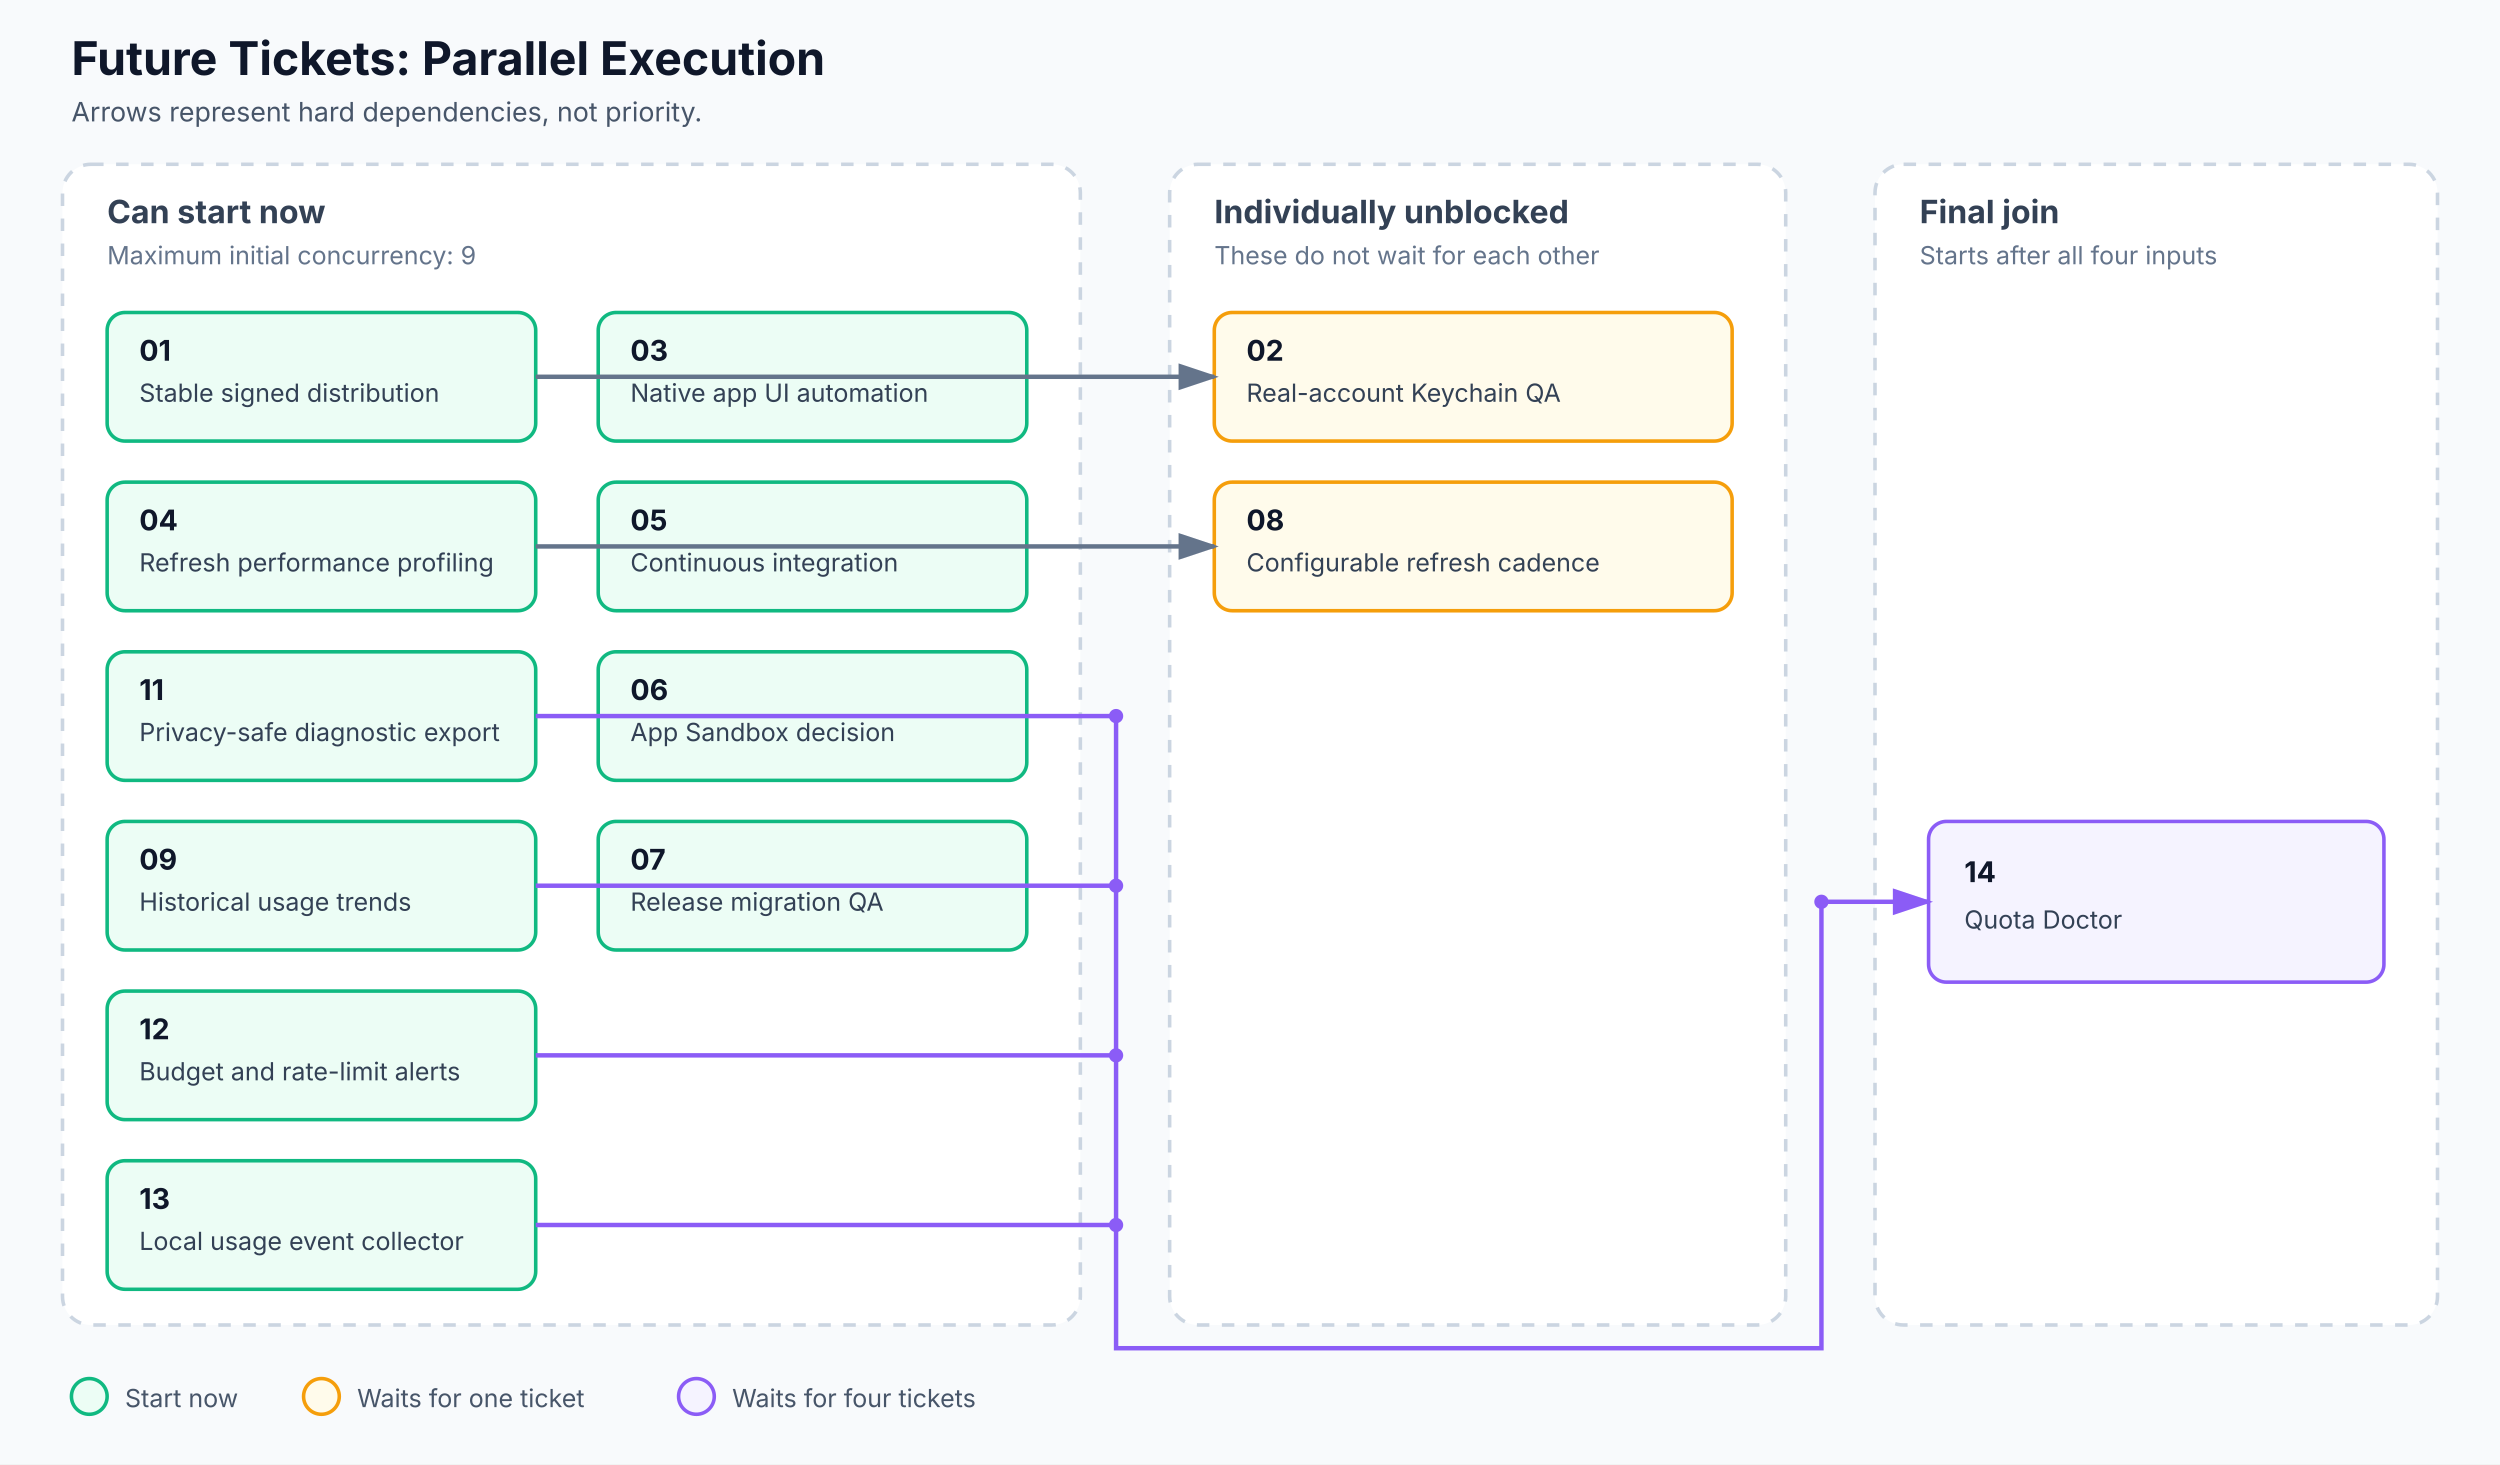
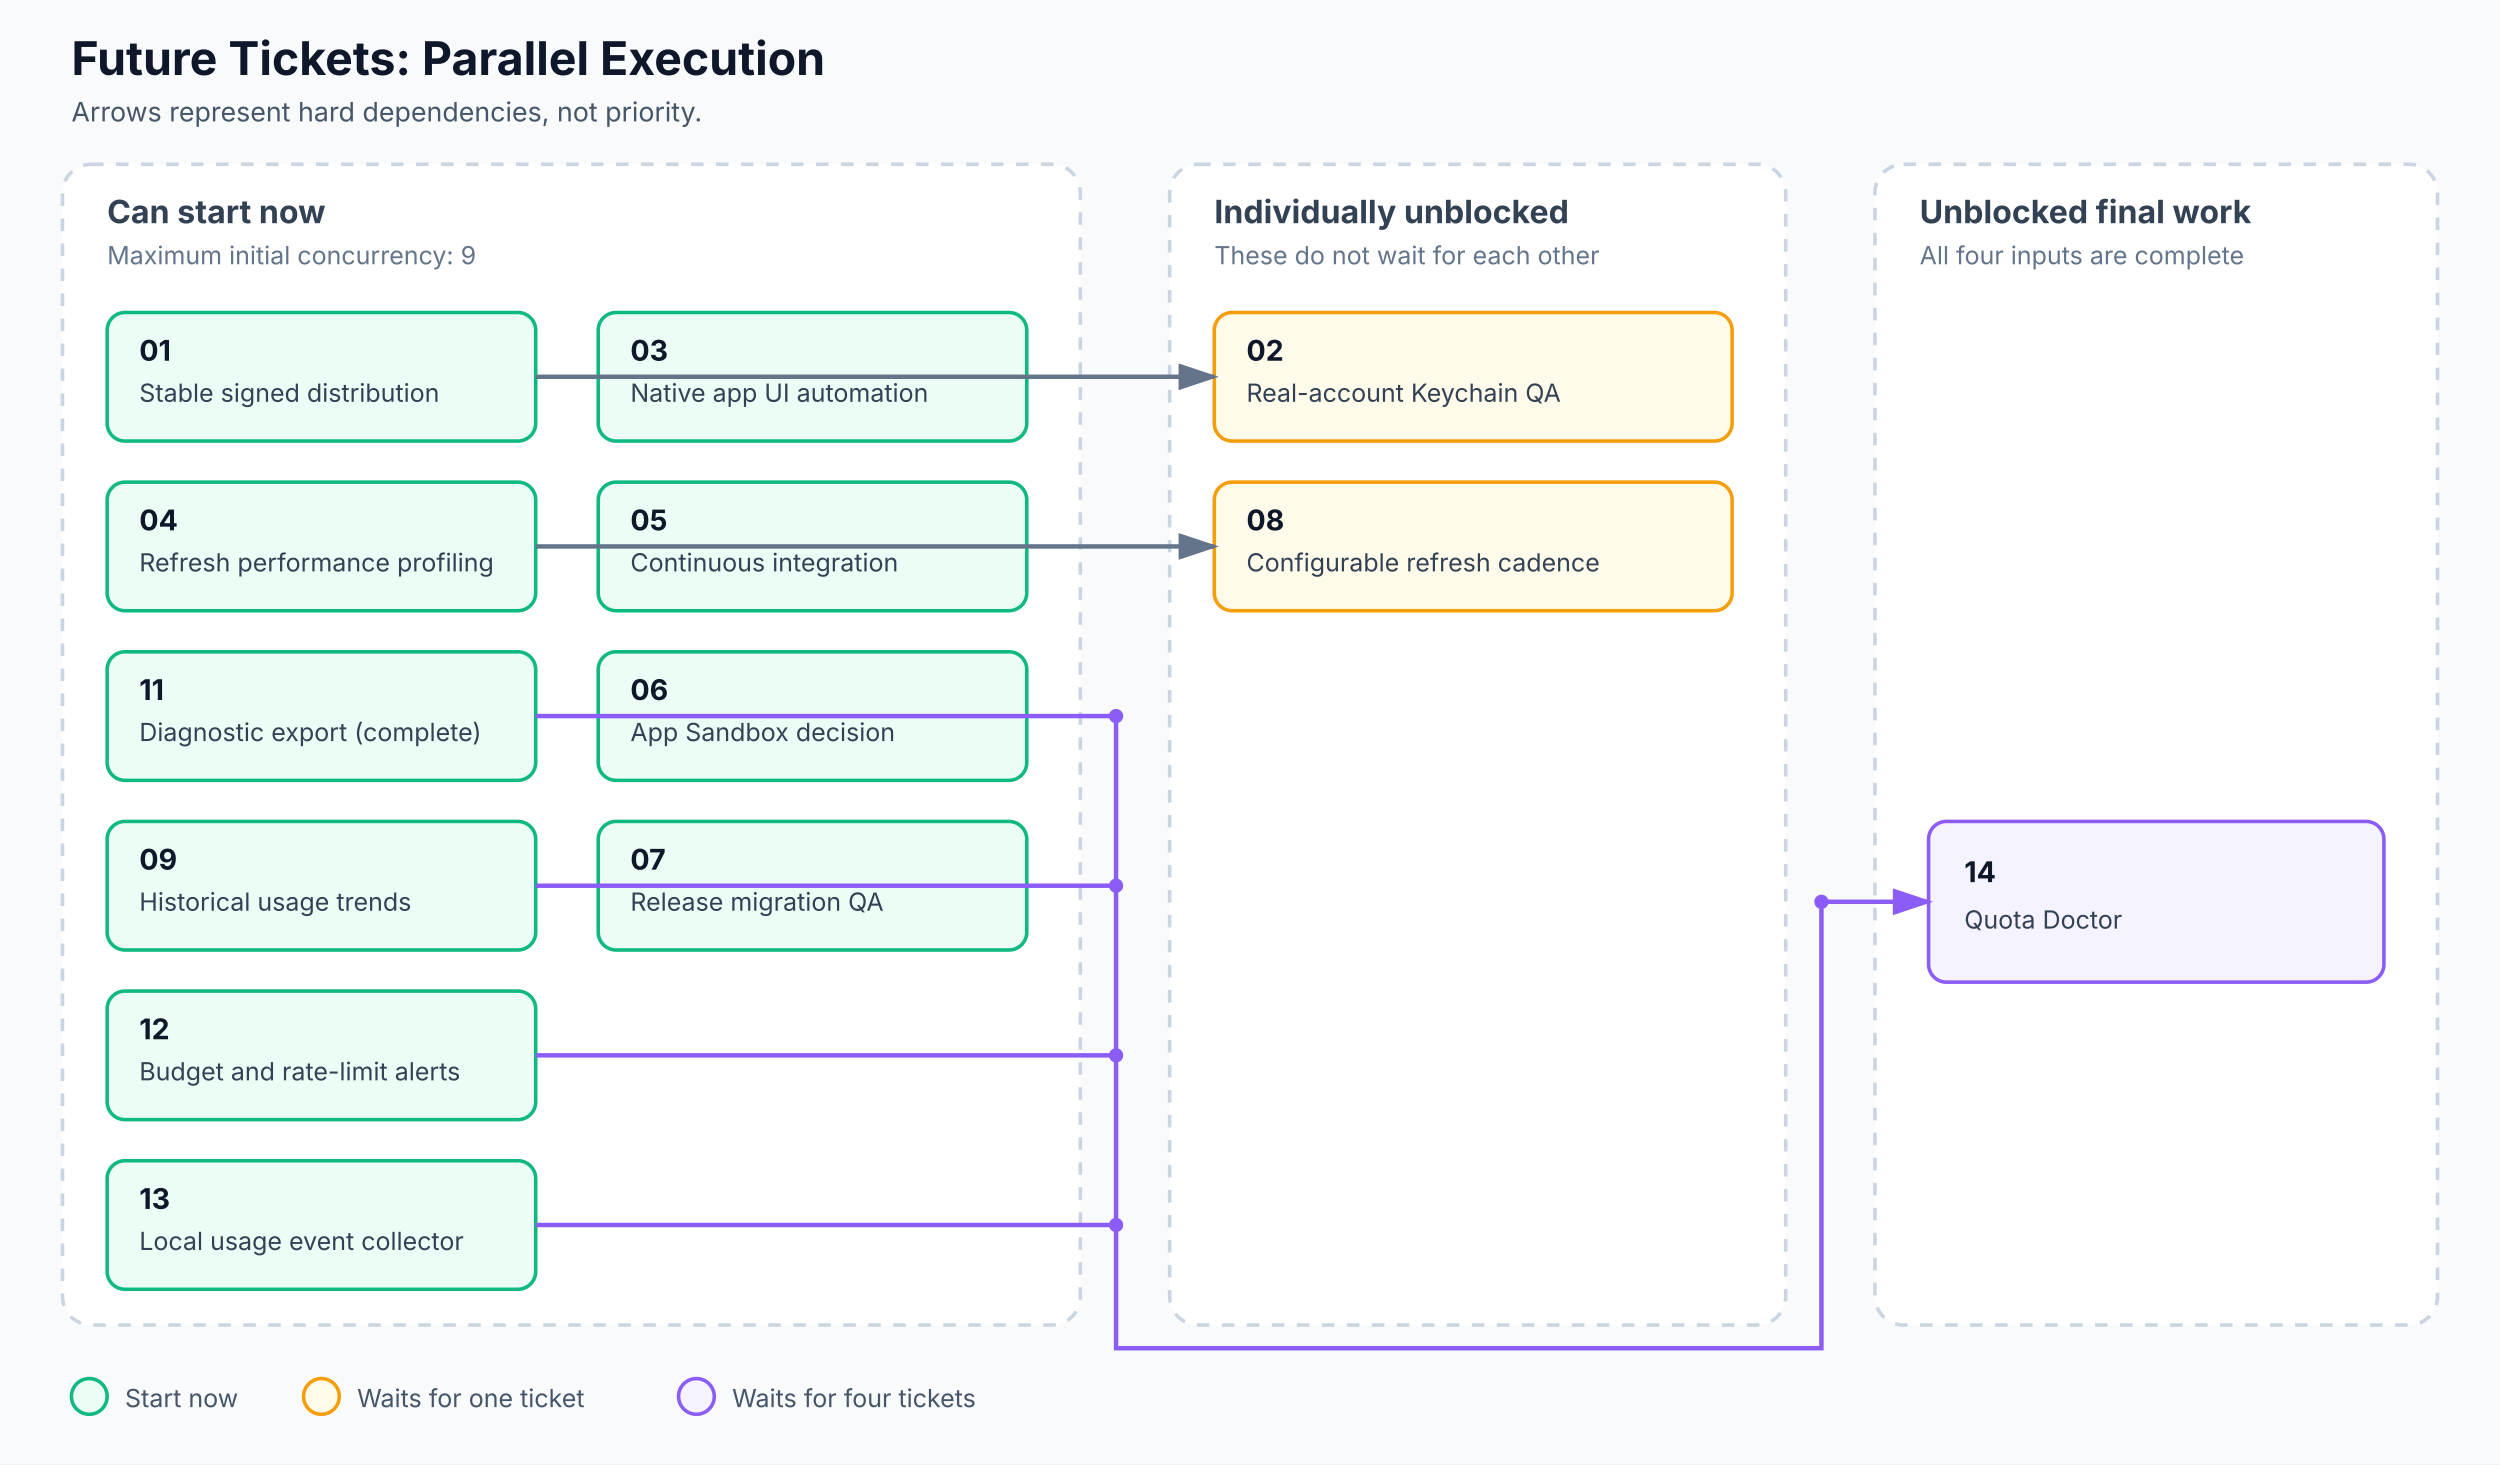
<svg xmlns="http://www.w3.org/2000/svg" width="1400" height="820" viewBox="0 0 1400 820" role="img" aria-labelledby="title description">
  <defs>
    <style>
      .background { fill: #f8fafc; }
      .group { fill: #ffffff; stroke: #cbd5e1; stroke-width: 2; stroke-dasharray: 7 7; }
      .group-title { fill: #334155; font: 700 18px -apple-system, BlinkMacSystemFont, "Segoe UI", sans-serif; }
      .group-note { fill: #64748b; font: 14px -apple-system, BlinkMacSystemFont, "Segoe UI", sans-serif; }
      .node { stroke-width: 2; rx: 10; }
      .now { fill: #ecfdf5; stroke: #10b981; }
      .next { fill: #fffbeb; stroke: #f59e0b; }
      .final { fill: #f5f3ff; stroke: #8b5cf6; }
      .number { fill: #0f172a; font: 700 16px -apple-system, BlinkMacSystemFont, "Segoe UI", sans-serif; }
      .label { fill: #334155; font: 14px -apple-system, BlinkMacSystemFont, "Segoe UI", sans-serif; }
      .edge { fill: none; stroke: #64748b; stroke-width: 2.5; }
      .join { fill: none; stroke: #8b5cf6; stroke-width: 2.5; }
      .legend { fill: #475569; font: 14px -apple-system, BlinkMacSystemFont, "Segoe UI", sans-serif; }
      .heading { fill: #0f172a; font: 700 26px -apple-system, BlinkMacSystemFont, "Segoe UI", sans-serif; }
      .subheading { fill: #475569; font: 15px -apple-system, BlinkMacSystemFont, "Segoe UI", sans-serif; }
    </style>
    <marker id="arrow" markerWidth="10" markerHeight="10" refX="8" refY="3" orient="auto" markerUnits="strokeWidth">
      <path d="M0,0 L0,6 L9,3 z" fill="#64748b" />
    </marker>
    <marker id="arrow-final" markerWidth="10" markerHeight="10" refX="8" refY="3" orient="auto" markerUnits="strokeWidth">
      <path d="M0,0 L0,6 L9,3 z" fill="#8b5cf6" />
    </marker>
  </defs>
  <rect class="background" width="1400" height="820" />
  <text class="heading" x="40" y="42">Future Tickets: Parallel Execution</text>
  <text class="subheading" x="40" y="68">Arrows represent hard dependencies, not priority.</text>
  <rect class="group" x="35" y="92" width="570" height="650" rx="16" />
  <text class="group-title" x="60" y="125">Can start now</text>
  <text class="group-note" x="60" y="148">Maximum initial concurrency: 9</text>
  <rect class="group" x="655" y="92" width="345" height="650" rx="16" />
  <text class="group-title" x="680" y="125">Individually unblocked</text>
  <text class="group-note" x="680" y="148">These do not wait for each other</text>
  <rect class="group" x="1050" y="92" width="315" height="650" rx="16" />
-   <text class="group-title" x="1075" y="125">Final join</text>
-   <text class="group-note" x="1075" y="148">Starts after all four inputs</text>
+   <text class="group-title" x="1075" y="125">Unblocked final work</text>
+   <text class="group-note" x="1075" y="148">All four inputs are complete</text>
  <g>
    <rect class="node now" x="60" y="175" width="240" height="72" />
    <text class="number" x="78" y="202">01</text>
    <text class="label" x="78" y="225">Stable signed distribution</text>
    <rect class="node now" x="60" y="270" width="240" height="72" />
    <text class="number" x="78" y="297">04</text>
    <text class="label" x="78" y="320">Refresh performance profiling</text>
    <rect class="node now" x="60" y="365" width="240" height="72" />
    <text class="number" x="78" y="392">11</text>
-     <text class="label" x="78" y="415">Privacy-safe diagnostic export</text>
+     <text class="label" x="78" y="415">Diagnostic export (complete)</text>
    <rect class="node now" x="60" y="460" width="240" height="72" />
    <text class="number" x="78" y="487">09</text>
    <text class="label" x="78" y="510">Historical usage trends</text>
    <rect class="node now" x="60" y="555" width="240" height="72" />
    <text class="number" x="78" y="582">12</text>
    <text class="label" x="78" y="605">Budget and rate-limit alerts</text>
    <rect class="node now" x="60" y="650" width="240" height="72" />
    <text class="number" x="78" y="677">13</text>
    <text class="label" x="78" y="700">Local usage event collector</text>
  </g>
  <g>
    <rect class="node now" x="335" y="175" width="240" height="72" />
    <text class="number" x="353" y="202">03</text>
    <text class="label" x="353" y="225">Native app UI automation</text>
    <rect class="node now" x="335" y="270" width="240" height="72" />
    <text class="number" x="353" y="297">05</text>
    <text class="label" x="353" y="320">Continuous integration</text>
    <rect class="node now" x="335" y="365" width="240" height="72" />
    <text class="number" x="353" y="392">06</text>
    <text class="label" x="353" y="415">App Sandbox decision</text>
    <rect class="node now" x="335" y="460" width="240" height="72" />
    <text class="number" x="353" y="487">07</text>
    <text class="label" x="353" y="510">Release migration QA</text>
  </g>
  <g>
    <rect class="node next" x="680" y="175" width="290" height="72" />
    <text class="number" x="698" y="202">02</text>
    <text class="label" x="698" y="225">Real-account Keychain QA</text>
    <rect class="node next" x="680" y="270" width="290" height="72" />
    <text class="number" x="698" y="297">08</text>
    <text class="label" x="698" y="320">Configurable refresh cadence</text>
  </g>
  <g>
    <rect class="node final" x="1080" y="460" width="255" height="90" />
    <text class="number" x="1100" y="494">14</text>
    <text class="label" x="1100" y="520">Quota Doctor</text>
  </g>
  <path class="edge" d="M300 211 H680" marker-end="url(#arrow)" />
  <path class="edge" d="M300 306 H680" marker-end="url(#arrow)" />
  <path class="join" d="M300 401 H625 V755 H1020 V505 H1080" marker-end="url(#arrow-final)" />
  <path class="join" d="M300 496 H625" />
  <path class="join" d="M300 591 H625" />
  <path class="join" d="M300 686 H625" />
  <circle cx="625" cy="401" r="4" fill="#8b5cf6" />
  <circle cx="625" cy="496" r="4" fill="#8b5cf6" />
  <circle cx="625" cy="591" r="4" fill="#8b5cf6" />
  <circle cx="625" cy="686" r="4" fill="#8b5cf6" />
  <circle cx="1020" cy="505" r="4" fill="#8b5cf6" />
  <rect class="node now" x="40" y="772" width="20" height="20" rx="4" />
  <text class="legend" x="70" y="788">Start now</text>
  <rect class="node next" x="170" y="772" width="20" height="20" rx="4" />
  <text class="legend" x="200" y="788">Waits for one ticket</text>
  <rect class="node final" x="380" y="772" width="20" height="20" rx="4" />
  <text class="legend" x="410" y="788">Waits for four tickets</text>
</svg>
